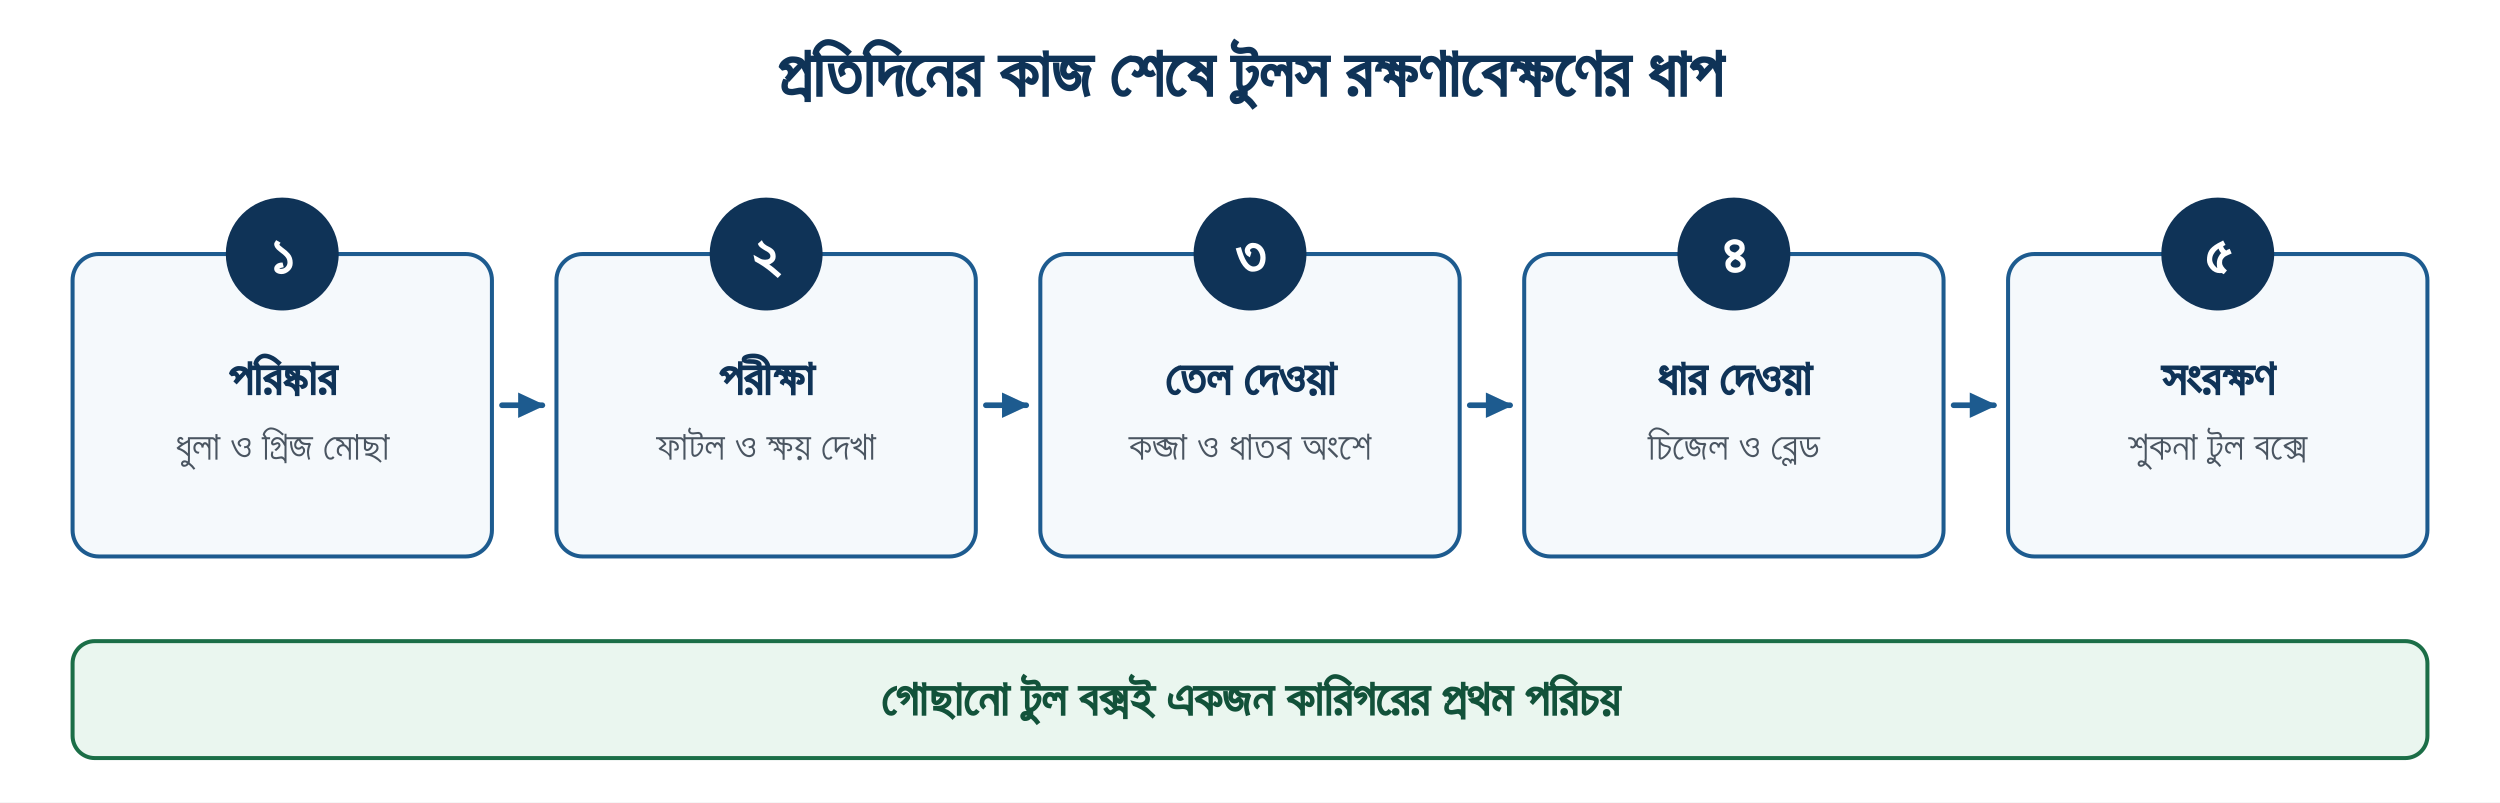
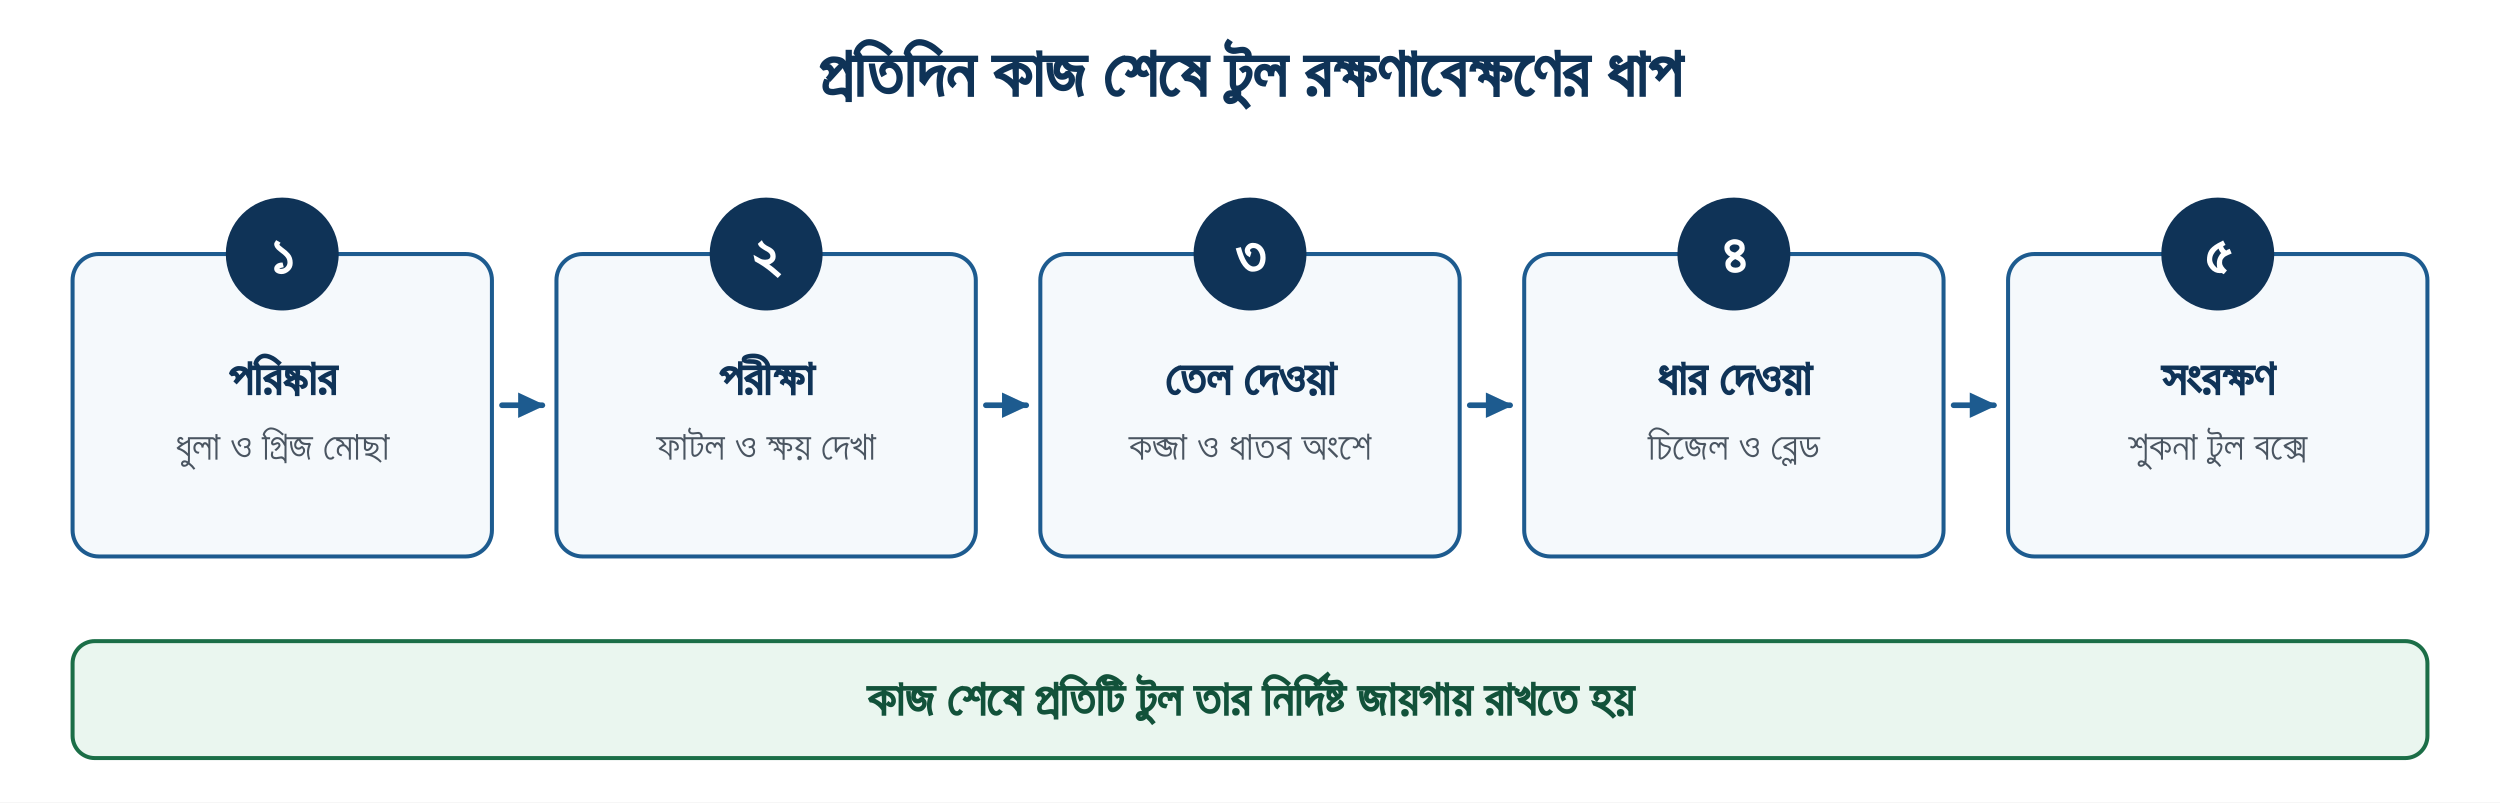
<svg xmlns="http://www.w3.org/2000/svg" width="1240" height="398" viewBox="0 0 1240 398">
  <defs>
    <marker id="ar" viewBox="0 0 10 10" refX="8.5" refY="5" markerUnits="userSpaceOnUse" markerWidth="15" markerHeight="15" orient="auto-start-reverse">
      <path d="M 0.5 0.8 L 9.5 5 L 0.5 9.2 z" fill="#1D5B8F" />
    </marker>
  </defs>
  <rect width="1240" height="398" fill="#FFFFFF" />
-   <text x="620.0" y="48.0" font-family="Kalpurush" font-size="34" font-weight="700" fill="#0F3357" text-anchor="middle">প্রতিদিনের কাজ শেষে টুলস রক্ষণাবেক্ষণের ধাপ</text>
+   <text x="620.0" y="48.0" font-family="Kalpurush" font-size="34" font-weight="700" fill="#0F3357" text-anchor="middle">প্রতিদিন কাজ শেষে টুল রক্ষণাবেক্ষণের ধাপ</text>
  <rect x="36.0" y="126.0" width="208.0" height="150.0" rx="13" fill="#F5F9FC" stroke="#1D5B8F" stroke-width="2" />
  <circle cx="140.0" cy="126.0" r="28.0" fill="#0F3357" stroke="none" stroke-width="2" />
  <text x="140.0" y="136.0" font-family="Kalpurush" font-size="28" font-weight="700" fill="#FFFFFF" text-anchor="middle">১</text>
  <text x="140.0" y="196.0" font-family="Kalpurush" font-size="24.5" font-weight="700" fill="#0F3357" text-anchor="middle">পরিষ্কার</text>
  <text x="140.0" y="228.0" font-family="Kalpurush" font-size="20" font-weight="400" fill="#4A5561" text-anchor="middle">ধুলা ও গ্রিজ মোছা</text>
  <path d="M 249.0 201 L 269.0 201" fill="none" stroke="#1D5B8F" stroke-width="2.8" stroke-linecap="round" stroke-linejoin="round" marker-end="url(#ar)" />
  <rect x="276.0" y="126.0" width="208.0" height="150.0" rx="13" fill="#F5F9FC" stroke="#1D5B8F" stroke-width="2" />
  <circle cx="380.0" cy="126.0" r="28.0" fill="#0F3357" stroke="none" stroke-width="2" />
  <text x="380.0" y="136.0" font-family="Kalpurush" font-size="28" font-weight="700" fill="#FFFFFF" text-anchor="middle">২</text>
  <text x="380.0" y="196.0" font-family="Kalpurush" font-size="24.5" font-weight="700" fill="#0F3357" text-anchor="middle">পরীক্ষা</text>
  <text x="380.0" y="228.0" font-family="Kalpurush" font-size="20" font-weight="400" fill="#4A5561" text-anchor="middle">ফাটল ও ক্ষয় দেখা</text>
  <path d="M 489.0 201 L 509.0 201" fill="none" stroke="#1D5B8F" stroke-width="2.8" stroke-linecap="round" stroke-linejoin="round" marker-end="url(#ar)" />
  <rect x="516.0" y="126.0" width="208.0" height="150.0" rx="13" fill="#F5F9FC" stroke="#1D5B8F" stroke-width="2" />
  <circle cx="620.0" cy="126.0" r="28.0" fill="#0F3357" stroke="none" stroke-width="2" />
  <text x="620.0" y="136.0" font-family="Kalpurush" font-size="28" font-weight="700" fill="#FFFFFF" text-anchor="middle">৩</text>
  <text x="620.0" y="196.0" font-family="Kalpurush" font-size="24.5" font-weight="700" fill="#0F3357" text-anchor="middle">তেল দেওয়া</text>
  <text x="620.0" y="228.0" font-family="Kalpurush" font-size="20" font-weight="400" fill="#4A5561" text-anchor="middle">কব্জা ও ধাতব অংশে</text>
  <path d="M 729.0 201 L 749.0 201" fill="none" stroke="#1D5B8F" stroke-width="2.8" stroke-linecap="round" stroke-linejoin="round" marker-end="url(#ar)" />
  <rect x="756.0" y="126.0" width="208.0" height="150.0" rx="13" fill="#F5F9FC" stroke="#1D5B8F" stroke-width="2" />
  <circle cx="860.0" cy="126.0" r="28.0" fill="#0F3357" stroke="none" stroke-width="2" />
  <text x="860.0" y="136.0" font-family="Kalpurush" font-size="28" font-weight="700" fill="#FFFFFF" text-anchor="middle">৪</text>
  <text x="860.0" y="196.0" font-family="Kalpurush" font-size="24.5" font-weight="700" fill="#0F3357" text-anchor="middle">ধার দেওয়া</text>
  <text x="860.0" y="228.0" font-family="Kalpurush" font-size="20" font-weight="400" fill="#4A5561" text-anchor="middle">চিজেল ও ব্লেড</text>
  <path d="M 969.0 201 L 989.0 201" fill="none" stroke="#1D5B8F" stroke-width="2.8" stroke-linecap="round" stroke-linejoin="round" marker-end="url(#ar)" />
  <rect x="996.0" y="126.0" width="208.0" height="150.0" rx="13" fill="#F5F9FC" stroke="#1D5B8F" stroke-width="2" />
  <circle cx="1100.0" cy="126.0" r="28.0" fill="#0F3357" stroke="none" stroke-width="2" />
  <text x="1100.0" y="136.0" font-family="Kalpurush" font-size="28" font-weight="700" fill="#FFFFFF" text-anchor="middle">৫</text>
  <text x="1100.0" y="196.0" font-family="Kalpurush" font-size="24.5" font-weight="700" fill="#0F3357" text-anchor="middle">সংরক্ষণ</text>
  <text x="1100.0" y="228.0" font-family="Kalpurush" font-size="20" font-weight="400" fill="#4A5561" text-anchor="middle">শুকনা টুল বক্সে</text>
  <rect x="36.0" y="318.0" width="1168.0" height="58.0" rx="11" fill="#EAF6EF" stroke="#1B6E47" stroke-width="2" />
-   <text x="620.0" y="355.0" font-family="Kalpurush" font-size="24.5" font-weight="700" fill="#12523A" text-anchor="middle">গোছানো টুল বক্সই একজন কারিগরের প্রথম পরিচয়</text>
+   <text x="620.0" y="355.0" font-family="Kalpurush" font-size="24.5" font-weight="700" fill="#12523A" text-anchor="middle">কাজ শেষে প্রতিটি টুল তার নির্দিষ্ট জায়গায় রাখতে হয়</text>
</svg>
